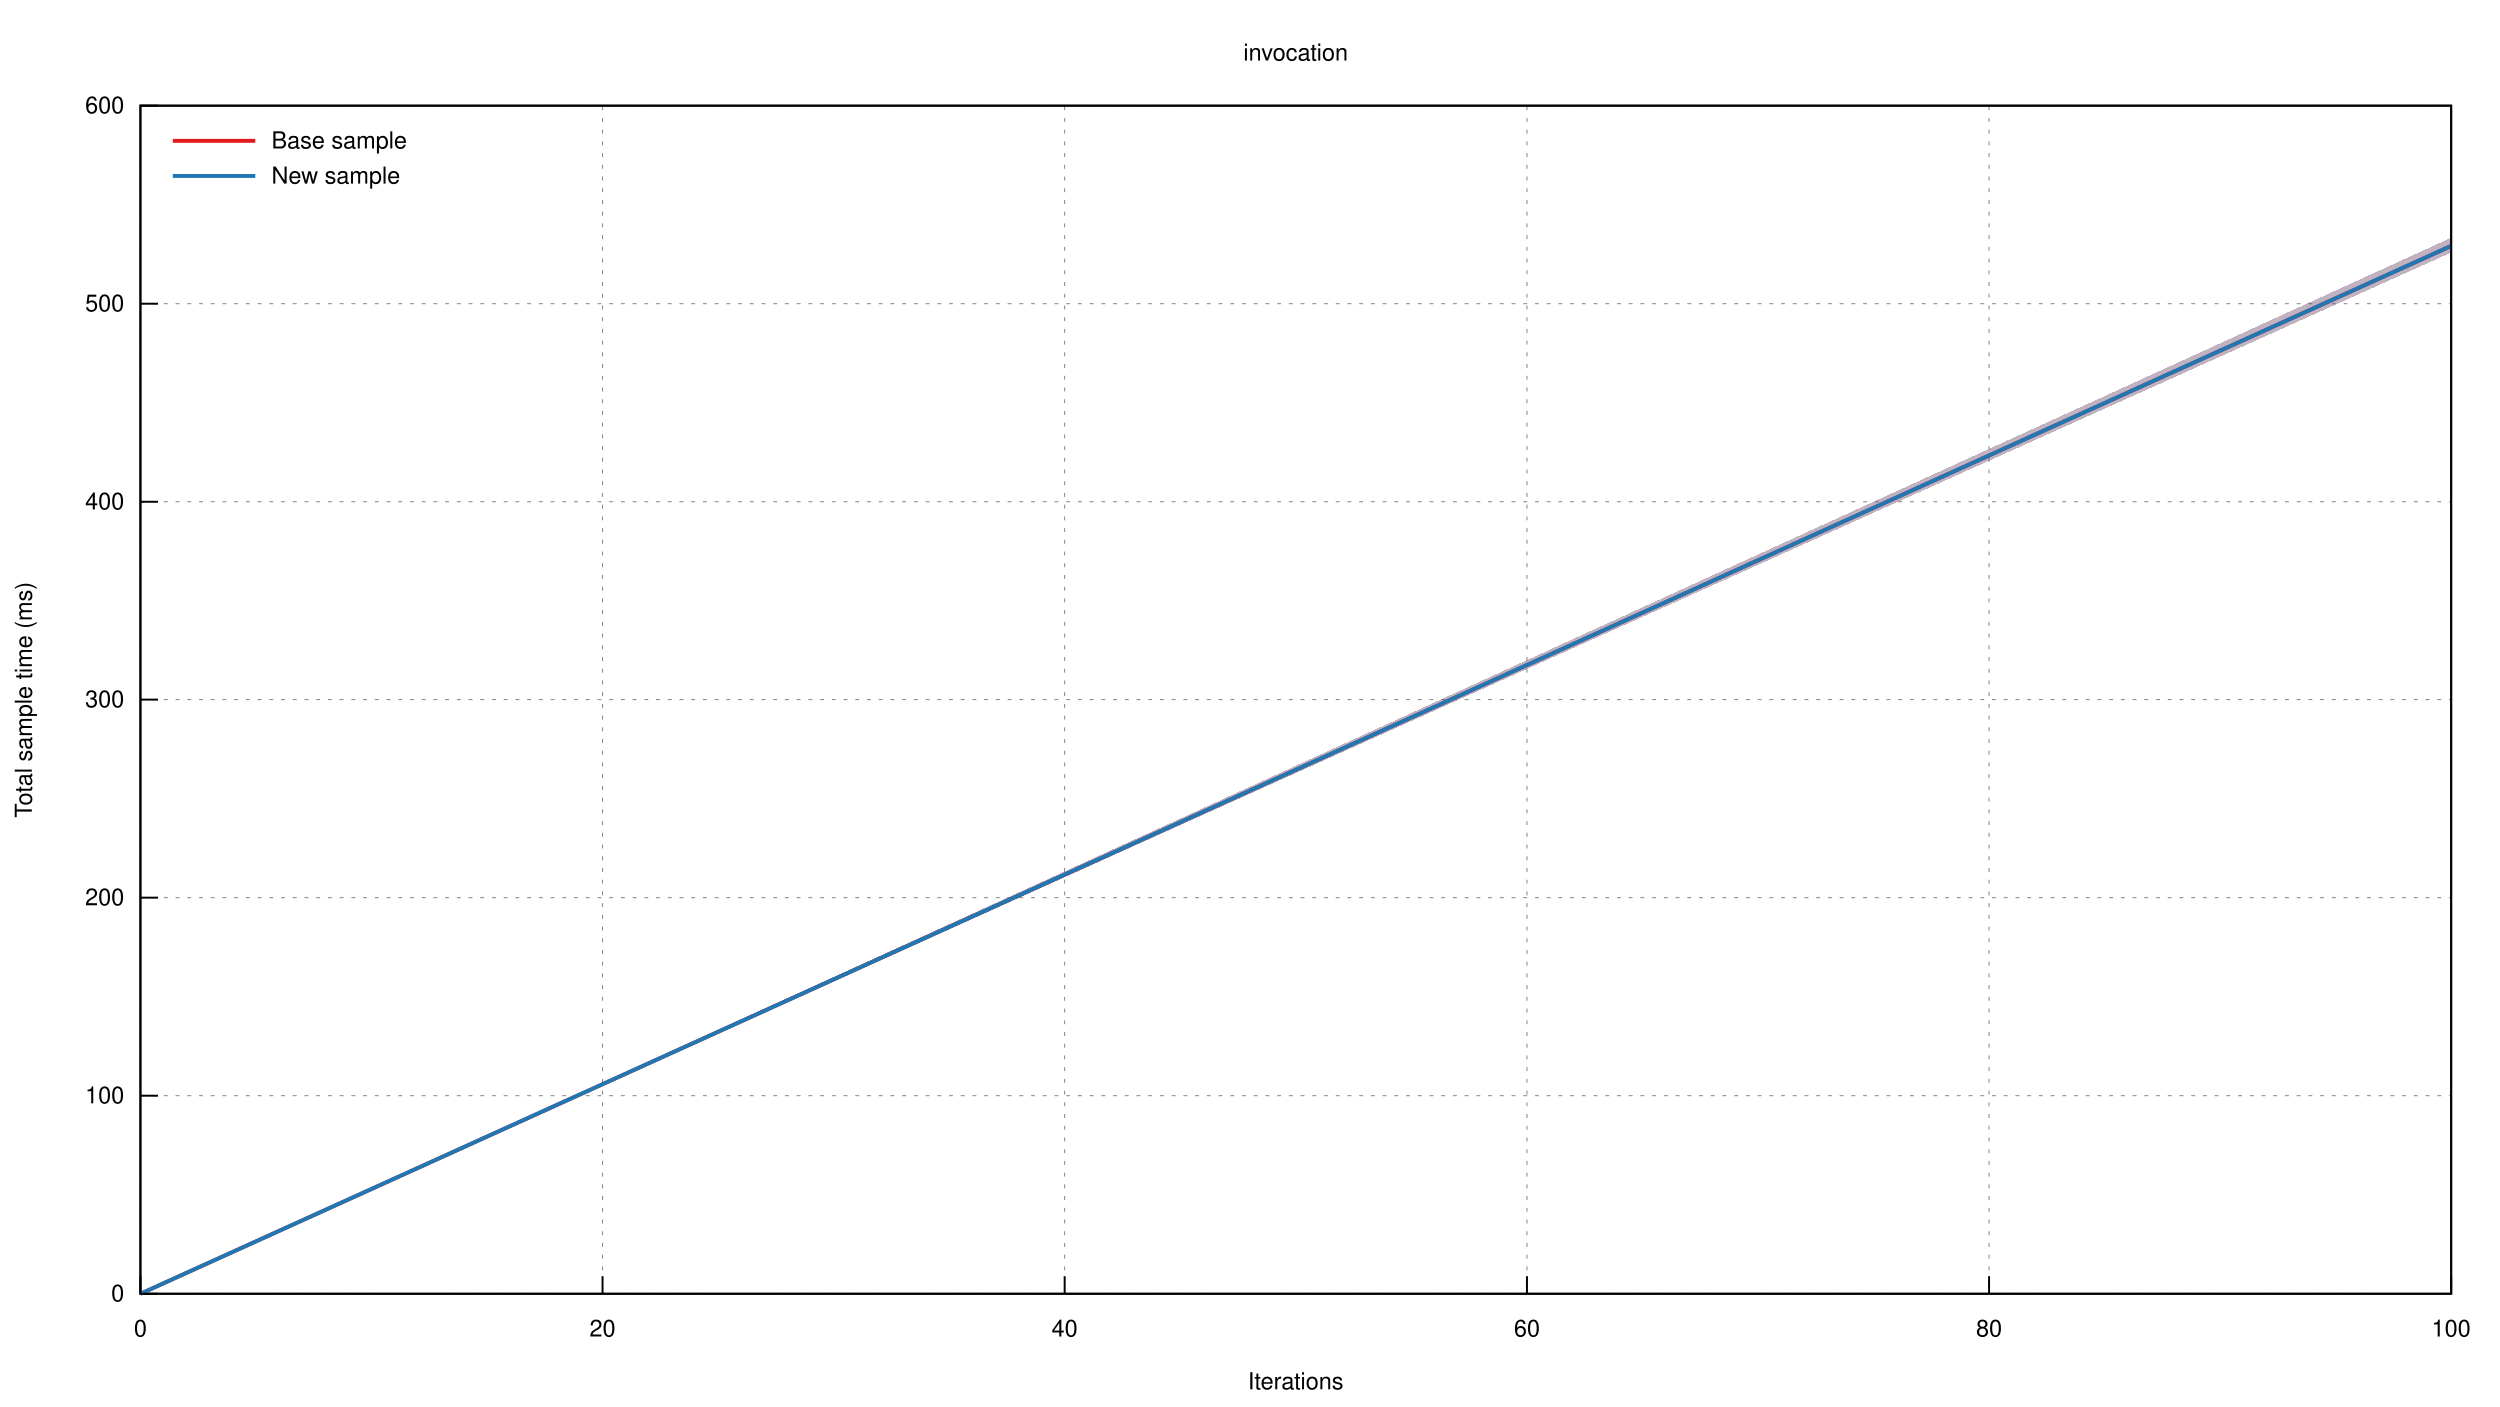
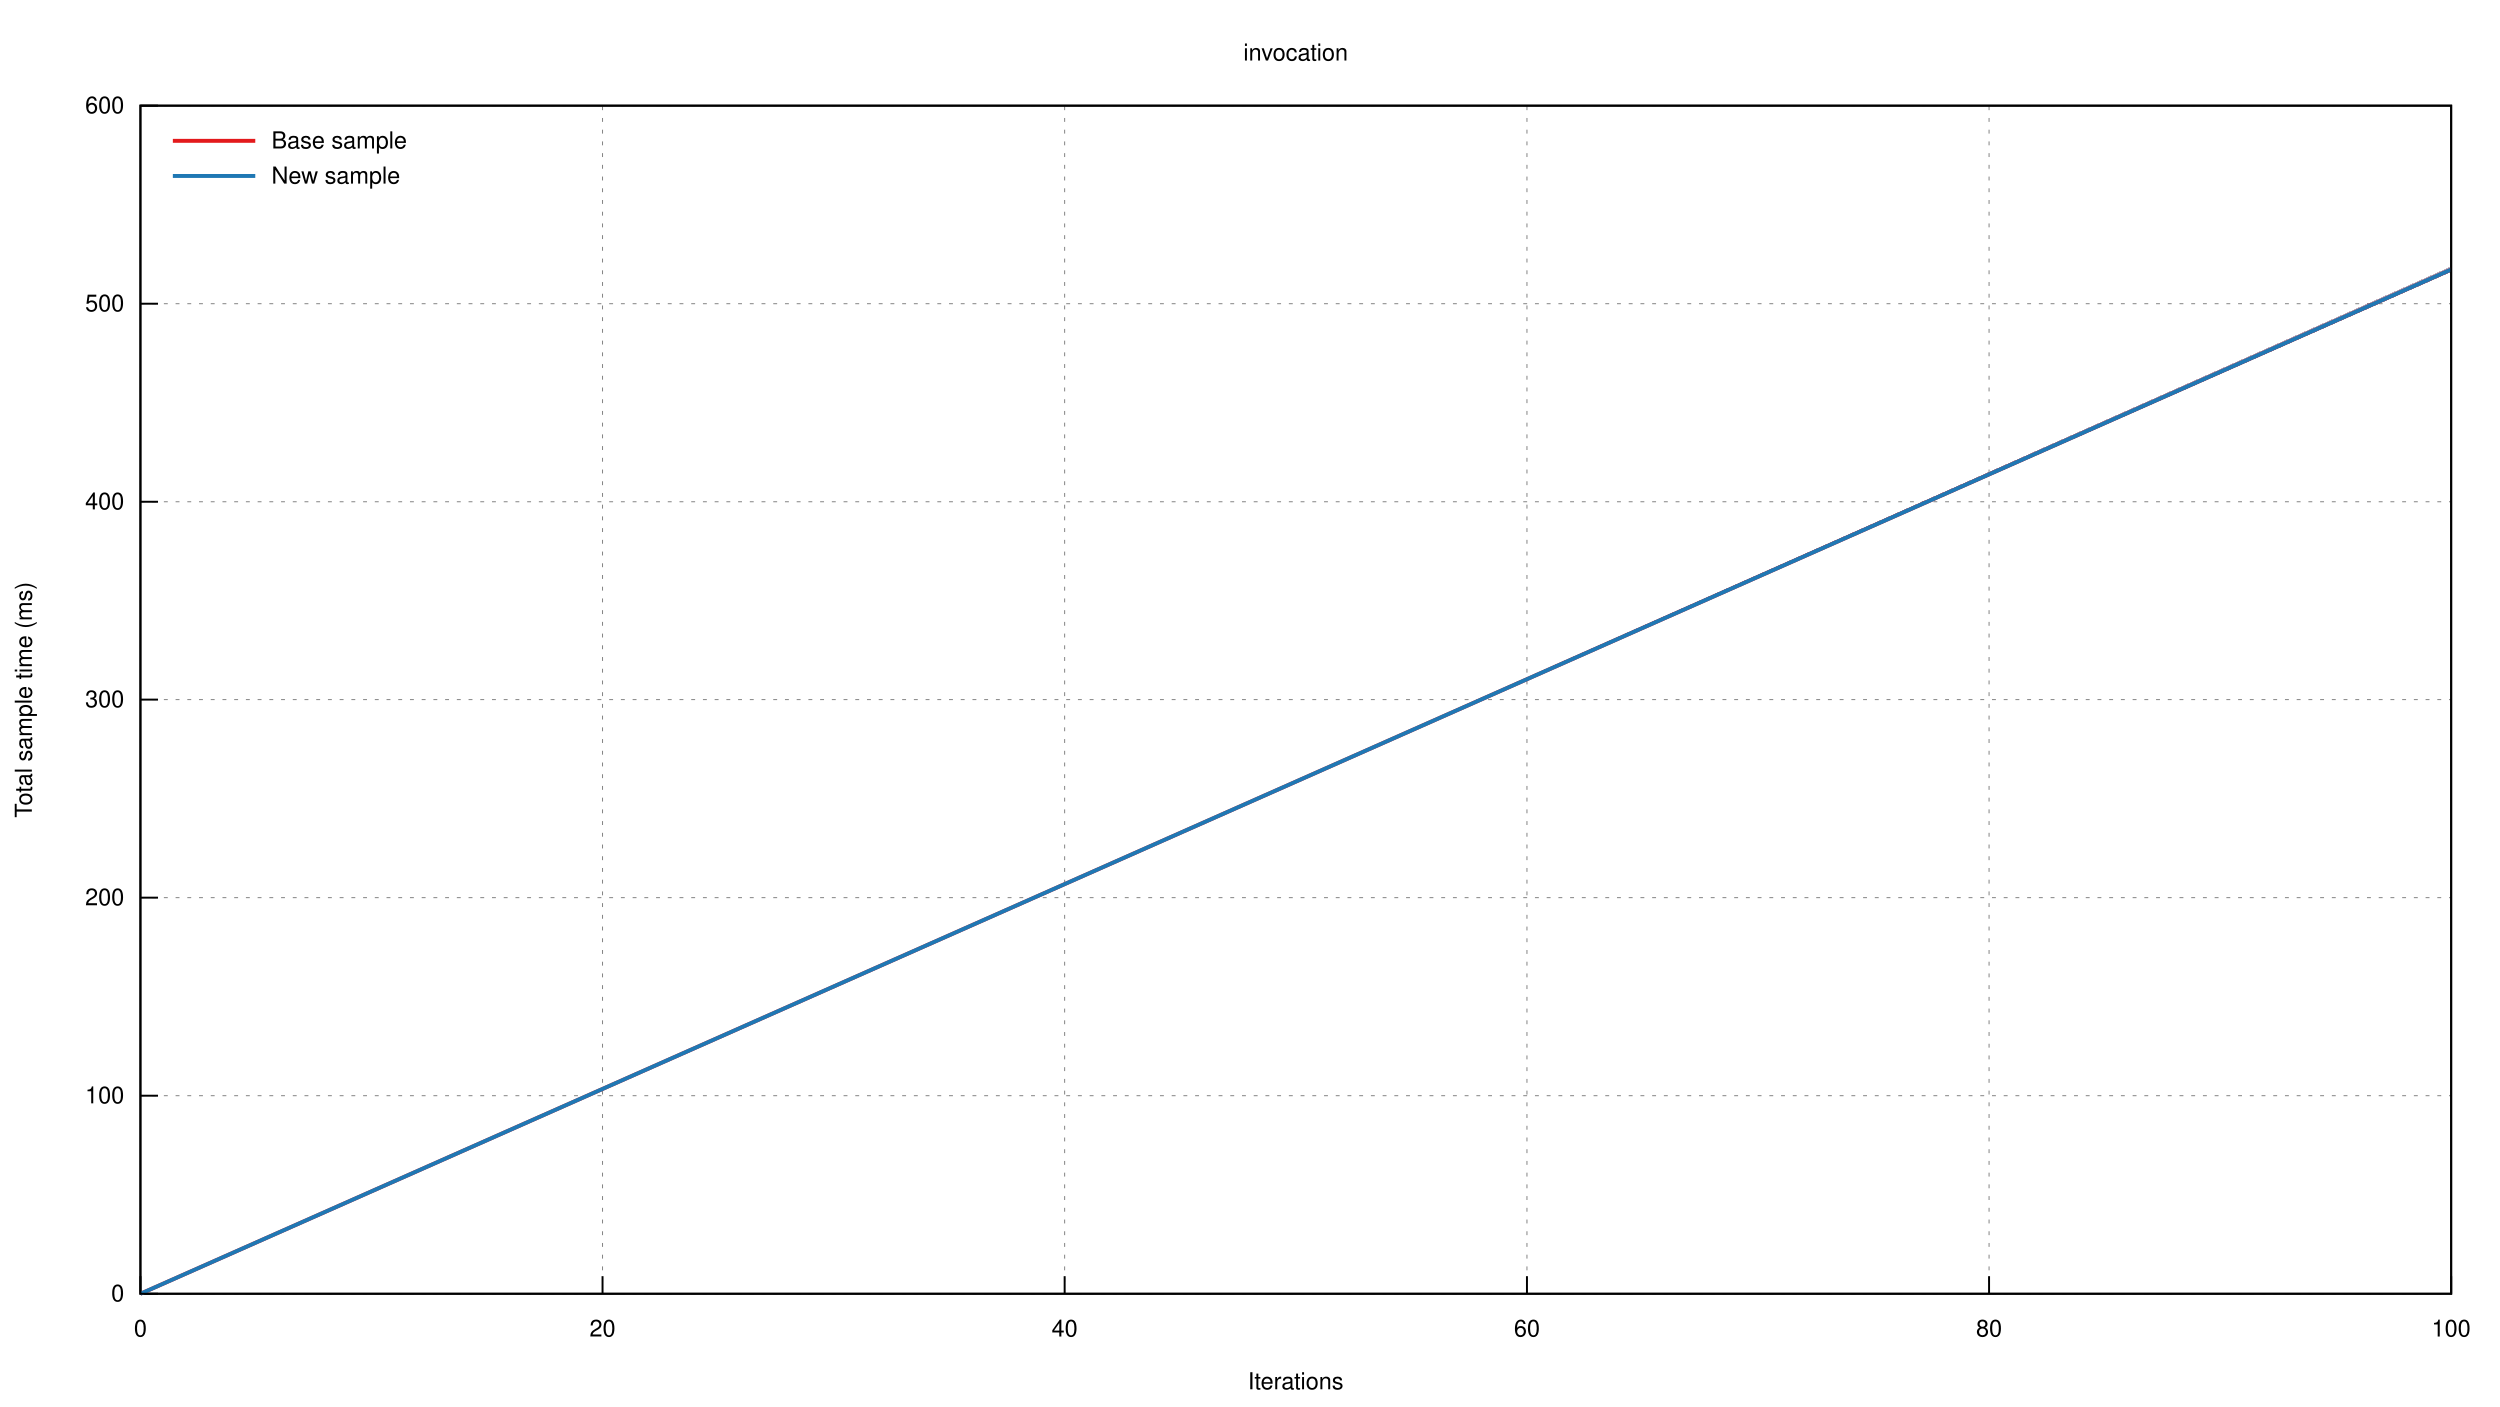
<svg xmlns="http://www.w3.org/2000/svg" xmlns:xlink="http://www.w3.org/1999/xlink" viewBox="0 0 1280 720">
  <g id="gnuplot_canvas">
    <rect x="0" y="0" width="1280" height="720" fill="none" />
    <defs>
      <circle id="gpDot" r="0.5" stroke-width="0.5" stroke="currentColor" />
      <path id="gpPt0" stroke-width="0.222" stroke="currentColor" d="M-1,0 h2 M0,-1 v2" />
      <path id="gpPt1" stroke-width="0.222" stroke="currentColor" d="M-1,-1 L1,1 M1,-1 L-1,1" />
      <path id="gpPt2" stroke-width="0.222" stroke="currentColor" d="M-1,0 L1,0 M0,-1 L0,1 M-1,-1 L1,1 M-1,1 L1,-1" />
      <rect id="gpPt3" stroke-width="0.222" stroke="currentColor" x="-1" y="-1" width="2" height="2" />
      <rect id="gpPt4" stroke-width="0.222" stroke="currentColor" fill="currentColor" x="-1" y="-1" width="2" height="2" />
      <circle id="gpPt5" stroke-width="0.222" stroke="currentColor" cx="0" cy="0" r="1" />
      <use xlink:href="#gpPt5" id="gpPt6" fill="currentColor" stroke="none" />
      <path id="gpPt7" stroke-width="0.222" stroke="currentColor" d="M0,-1.33 L-1.33,0.67 L1.33,0.67 z" />
      <use xlink:href="#gpPt7" id="gpPt8" fill="currentColor" stroke="none" />
      <use xlink:href="#gpPt7" id="gpPt9" stroke="currentColor" transform="rotate(180)" />
      <use xlink:href="#gpPt9" id="gpPt10" fill="currentColor" stroke="none" />
      <use xlink:href="#gpPt3" id="gpPt11" stroke="currentColor" transform="rotate(45)" />
      <use xlink:href="#gpPt11" id="gpPt12" fill="currentColor" stroke="none" />
      <path id="gpPt13" stroke-width="0.222" stroke="currentColor" d="M0,1.330 L1.265,0.411 L0.782,-1.067 L-0.782,-1.076 L-1.265,0.411 z" />
      <use xlink:href="#gpPt13" id="gpPt14" fill="currentColor" stroke="none" />
      <filter id="textbox" filterUnits="objectBoundingBox" x="0" y="0" height="1" width="1">
        <feFlood flood-color="white" flood-opacity="1" result="bgnd" />
        <feComposite in="SourceGraphic" in2="bgnd" operator="atop" />
      </filter>
      <filter id="greybox" filterUnits="objectBoundingBox" x="0" y="0" height="1" width="1">
        <feFlood flood-color="lightgrey" flood-opacity="1" result="grey" />
        <feComposite in="SourceGraphic" in2="grey" operator="atop" />
      </filter>
    </defs>
    <g fill="none" color="white" stroke="currentColor" stroke-width="1.00" stroke-linecap="butt" stroke-linejoin="miter">
</g>
    <g fill="none" color="black" stroke="currentColor" stroke-width="1.00" stroke-linecap="butt" stroke-linejoin="miter">
</g>
    <g fill="none" color="black" stroke="black" stroke-width="0.50" stroke-linecap="butt" stroke-linejoin="miter">
</g>
    <g fill="none" color="gray" stroke="currentColor" stroke-width="0.50" stroke-linecap="butt" stroke-linejoin="miter">
      <path stroke="gray" stroke-dasharray="2,4" class="gridline" d="M71.9,662.4 L1255.0,662.4  " />
    </g>
    <g fill="none" color="gray" stroke="gray" stroke-width="1.00" stroke-linecap="butt" stroke-linejoin="miter">
</g>
    <g fill="none" color="black" stroke="currentColor" stroke-width="1.00" stroke-linecap="butt" stroke-linejoin="miter">
      <path stroke="black" d="M71.9,662.4 L80.9,662.4  " />
      <g transform="translate(63.6,666.3)" stroke="none" fill="black" font-family="Helvetica" font-size="12.00" text-anchor="end">
        <text>
          <tspan font-family="Helvetica"> 0</tspan>
        </text>
      </g>
    </g>
    <g fill="none" color="black" stroke="currentColor" stroke-width="1.00" stroke-linecap="butt" stroke-linejoin="miter">
</g>
    <g fill="none" color="black" stroke="black" stroke-width="0.50" stroke-linecap="butt" stroke-linejoin="miter">
</g>
    <g fill="none" color="gray" stroke="currentColor" stroke-width="0.50" stroke-linecap="butt" stroke-linejoin="miter">
      <path stroke="gray" stroke-dasharray="2,4" class="gridline" d="M71.9,561.0 L1255.0,561.0  " />
    </g>
    <g fill="none" color="gray" stroke="gray" stroke-width="1.00" stroke-linecap="butt" stroke-linejoin="miter">
</g>
    <g fill="none" color="black" stroke="currentColor" stroke-width="1.00" stroke-linecap="butt" stroke-linejoin="miter">
      <path stroke="black" d="M71.9,561.0 L80.9,561.0  " />
      <g transform="translate(63.6,564.9)" stroke="none" fill="black" font-family="Helvetica" font-size="12.00" text-anchor="end">
        <text>
          <tspan font-family="Helvetica"> 100</tspan>
        </text>
      </g>
    </g>
    <g fill="none" color="black" stroke="currentColor" stroke-width="1.00" stroke-linecap="butt" stroke-linejoin="miter">
</g>
    <g fill="none" color="black" stroke="black" stroke-width="0.50" stroke-linecap="butt" stroke-linejoin="miter">
</g>
    <g fill="none" color="gray" stroke="currentColor" stroke-width="0.50" stroke-linecap="butt" stroke-linejoin="miter">
      <path stroke="gray" stroke-dasharray="2,4" class="gridline" d="M71.9,459.6 L1255.0,459.6  " />
    </g>
    <g fill="none" color="gray" stroke="gray" stroke-width="1.00" stroke-linecap="butt" stroke-linejoin="miter">
</g>
    <g fill="none" color="black" stroke="currentColor" stroke-width="1.00" stroke-linecap="butt" stroke-linejoin="miter">
      <path stroke="black" d="M71.9,459.6 L80.9,459.6  " />
      <g transform="translate(63.6,463.5)" stroke="none" fill="black" font-family="Helvetica" font-size="12.00" text-anchor="end">
        <text>
          <tspan font-family="Helvetica"> 200</tspan>
        </text>
      </g>
    </g>
    <g fill="none" color="black" stroke="currentColor" stroke-width="1.00" stroke-linecap="butt" stroke-linejoin="miter">
</g>
    <g fill="none" color="black" stroke="black" stroke-width="0.50" stroke-linecap="butt" stroke-linejoin="miter">
</g>
    <g fill="none" color="gray" stroke="currentColor" stroke-width="0.50" stroke-linecap="butt" stroke-linejoin="miter">
      <path stroke="gray" stroke-dasharray="2,4" class="gridline" d="M71.9,358.2 L1255.0,358.2  " />
    </g>
    <g fill="none" color="gray" stroke="gray" stroke-width="1.00" stroke-linecap="butt" stroke-linejoin="miter">
</g>
    <g fill="none" color="black" stroke="currentColor" stroke-width="1.00" stroke-linecap="butt" stroke-linejoin="miter">
      <path stroke="black" d="M71.9,358.2 L80.9,358.2  " />
      <g transform="translate(63.6,362.1)" stroke="none" fill="black" font-family="Helvetica" font-size="12.00" text-anchor="end">
        <text>
          <tspan font-family="Helvetica"> 300</tspan>
        </text>
      </g>
    </g>
    <g fill="none" color="black" stroke="currentColor" stroke-width="1.00" stroke-linecap="butt" stroke-linejoin="miter">
</g>
    <g fill="none" color="black" stroke="black" stroke-width="0.50" stroke-linecap="butt" stroke-linejoin="miter">
</g>
    <g fill="none" color="gray" stroke="currentColor" stroke-width="0.50" stroke-linecap="butt" stroke-linejoin="miter">
      <path stroke="gray" stroke-dasharray="2,4" class="gridline" d="M71.9,256.9 L1255.0,256.9  " />
    </g>
    <g fill="none" color="gray" stroke="gray" stroke-width="1.00" stroke-linecap="butt" stroke-linejoin="miter">
</g>
    <g fill="none" color="black" stroke="currentColor" stroke-width="1.00" stroke-linecap="butt" stroke-linejoin="miter">
      <path stroke="black" d="M71.9,256.9 L80.9,256.9  " />
      <g transform="translate(63.6,260.8)" stroke="none" fill="black" font-family="Helvetica" font-size="12.00" text-anchor="end">
        <text>
          <tspan font-family="Helvetica"> 400</tspan>
        </text>
      </g>
    </g>
    <g fill="none" color="black" stroke="currentColor" stroke-width="1.00" stroke-linecap="butt" stroke-linejoin="miter">
</g>
    <g fill="none" color="black" stroke="black" stroke-width="0.50" stroke-linecap="butt" stroke-linejoin="miter">
</g>
    <g fill="none" color="gray" stroke="currentColor" stroke-width="0.50" stroke-linecap="butt" stroke-linejoin="miter">
      <path stroke="gray" stroke-dasharray="2,4" class="gridline" d="M71.9,155.5 L1255.0,155.5  " />
    </g>
    <g fill="none" color="gray" stroke="gray" stroke-width="1.00" stroke-linecap="butt" stroke-linejoin="miter">
</g>
    <g fill="none" color="black" stroke="currentColor" stroke-width="1.00" stroke-linecap="butt" stroke-linejoin="miter">
      <path stroke="black" d="M71.9,155.5 L80.9,155.5  " />
      <g transform="translate(63.6,159.4)" stroke="none" fill="black" font-family="Helvetica" font-size="12.00" text-anchor="end">
        <text>
          <tspan font-family="Helvetica"> 500</tspan>
        </text>
      </g>
    </g>
    <g fill="none" color="black" stroke="currentColor" stroke-width="1.00" stroke-linecap="butt" stroke-linejoin="miter">
</g>
    <g fill="none" color="black" stroke="black" stroke-width="0.50" stroke-linecap="butt" stroke-linejoin="miter">
</g>
    <g fill="none" color="gray" stroke="currentColor" stroke-width="0.50" stroke-linecap="butt" stroke-linejoin="miter">
      <path stroke="gray" stroke-dasharray="2,4" class="gridline" d="M71.9,54.1 L1255.0,54.1  " />
    </g>
    <g fill="none" color="gray" stroke="gray" stroke-width="1.00" stroke-linecap="butt" stroke-linejoin="miter">
</g>
    <g fill="none" color="black" stroke="currentColor" stroke-width="1.00" stroke-linecap="butt" stroke-linejoin="miter">
      <path stroke="black" d="M71.9,54.1 L80.9,54.1  " />
      <g transform="translate(63.6,58.0)" stroke="none" fill="black" font-family="Helvetica" font-size="12.00" text-anchor="end">
        <text>
          <tspan font-family="Helvetica"> 600</tspan>
        </text>
      </g>
    </g>
    <g fill="none" color="black" stroke="currentColor" stroke-width="1.00" stroke-linecap="butt" stroke-linejoin="miter">
</g>
    <g fill="none" color="black" stroke="black" stroke-width="0.50" stroke-linecap="butt" stroke-linejoin="miter">
</g>
    <g fill="none" color="gray" stroke="currentColor" stroke-width="0.50" stroke-linecap="butt" stroke-linejoin="miter">
      <path stroke="gray" stroke-dasharray="2,4" class="gridline" d="M71.9,662.4 L71.9,54.1  " />
    </g>
    <g fill="none" color="gray" stroke="gray" stroke-width="1.00" stroke-linecap="butt" stroke-linejoin="miter">
</g>
    <g fill="none" color="black" stroke="currentColor" stroke-width="1.00" stroke-linecap="butt" stroke-linejoin="miter">
      <path stroke="black" d="M71.9,662.4 L71.9,653.4  " />
      <g transform="translate(71.9,684.3)" stroke="none" fill="black" font-family="Helvetica" font-size="12.00" text-anchor="middle">
        <text>
          <tspan font-family="Helvetica"> 0</tspan>
        </text>
      </g>
    </g>
    <g fill="none" color="black" stroke="currentColor" stroke-width="1.00" stroke-linecap="butt" stroke-linejoin="miter">
</g>
    <g fill="none" color="black" stroke="black" stroke-width="0.50" stroke-linecap="butt" stroke-linejoin="miter">
</g>
    <g fill="none" color="gray" stroke="currentColor" stroke-width="0.50" stroke-linecap="butt" stroke-linejoin="miter">
      <path stroke="gray" stroke-dasharray="2,4" class="gridline" d="M308.5,662.4 L308.5,54.1  " />
    </g>
    <g fill="none" color="gray" stroke="gray" stroke-width="1.00" stroke-linecap="butt" stroke-linejoin="miter">
</g>
    <g fill="none" color="black" stroke="currentColor" stroke-width="1.00" stroke-linecap="butt" stroke-linejoin="miter">
      <path stroke="black" d="M308.5,662.4 L308.5,653.4  " />
      <g transform="translate(308.5,684.3)" stroke="none" fill="black" font-family="Helvetica" font-size="12.00" text-anchor="middle">
        <text>
          <tspan font-family="Helvetica"> 20</tspan>
        </text>
      </g>
    </g>
    <g fill="none" color="black" stroke="currentColor" stroke-width="1.00" stroke-linecap="butt" stroke-linejoin="miter">
</g>
    <g fill="none" color="black" stroke="black" stroke-width="0.50" stroke-linecap="butt" stroke-linejoin="miter">
</g>
    <g fill="none" color="gray" stroke="currentColor" stroke-width="0.50" stroke-linecap="butt" stroke-linejoin="miter">
      <path stroke="gray" stroke-dasharray="2,4" class="gridline" d="M545.1,662.4 L545.1,54.1  " />
    </g>
    <g fill="none" color="gray" stroke="gray" stroke-width="1.00" stroke-linecap="butt" stroke-linejoin="miter">
</g>
    <g fill="none" color="black" stroke="currentColor" stroke-width="1.00" stroke-linecap="butt" stroke-linejoin="miter">
      <path stroke="black" d="M545.1,662.4 L545.1,653.4  " />
      <g transform="translate(545.1,684.3)" stroke="none" fill="black" font-family="Helvetica" font-size="12.00" text-anchor="middle">
        <text>
          <tspan font-family="Helvetica"> 40</tspan>
        </text>
      </g>
    </g>
    <g fill="none" color="black" stroke="currentColor" stroke-width="1.00" stroke-linecap="butt" stroke-linejoin="miter">
</g>
    <g fill="none" color="black" stroke="black" stroke-width="0.50" stroke-linecap="butt" stroke-linejoin="miter">
</g>
    <g fill="none" color="gray" stroke="currentColor" stroke-width="0.50" stroke-linecap="butt" stroke-linejoin="miter">
      <path stroke="gray" stroke-dasharray="2,4" class="gridline" d="M781.8,662.4 L781.8,54.1  " />
    </g>
    <g fill="none" color="gray" stroke="gray" stroke-width="1.00" stroke-linecap="butt" stroke-linejoin="miter">
</g>
    <g fill="none" color="black" stroke="currentColor" stroke-width="1.00" stroke-linecap="butt" stroke-linejoin="miter">
      <path stroke="black" d="M781.8,662.4 L781.8,653.4  " />
      <g transform="translate(781.8,684.3)" stroke="none" fill="black" font-family="Helvetica" font-size="12.00" text-anchor="middle">
        <text>
          <tspan font-family="Helvetica"> 60</tspan>
        </text>
      </g>
    </g>
    <g fill="none" color="black" stroke="currentColor" stroke-width="1.00" stroke-linecap="butt" stroke-linejoin="miter">
</g>
    <g fill="none" color="black" stroke="black" stroke-width="0.50" stroke-linecap="butt" stroke-linejoin="miter">
</g>
    <g fill="none" color="gray" stroke="currentColor" stroke-width="0.50" stroke-linecap="butt" stroke-linejoin="miter">
      <path stroke="gray" stroke-dasharray="2,4" class="gridline" d="M1018.4,662.4 L1018.4,54.1  " />
    </g>
    <g fill="none" color="gray" stroke="gray" stroke-width="1.00" stroke-linecap="butt" stroke-linejoin="miter">
</g>
    <g fill="none" color="black" stroke="currentColor" stroke-width="1.00" stroke-linecap="butt" stroke-linejoin="miter">
      <path stroke="black" d="M1018.4,662.4 L1018.4,653.4  " />
      <g transform="translate(1018.4,684.3)" stroke="none" fill="black" font-family="Helvetica" font-size="12.00" text-anchor="middle">
        <text>
          <tspan font-family="Helvetica"> 80</tspan>
        </text>
      </g>
    </g>
    <g fill="none" color="black" stroke="currentColor" stroke-width="1.00" stroke-linecap="butt" stroke-linejoin="miter">
</g>
    <g fill="none" color="black" stroke="black" stroke-width="0.50" stroke-linecap="butt" stroke-linejoin="miter">
</g>
    <g fill="none" color="gray" stroke="currentColor" stroke-width="0.50" stroke-linecap="butt" stroke-linejoin="miter">
      <path stroke="gray" stroke-dasharray="2,4" class="gridline" d="M1255.0,662.4 L1255.0,54.1  " />
    </g>
    <g fill="none" color="gray" stroke="gray" stroke-width="1.00" stroke-linecap="butt" stroke-linejoin="miter">
</g>
    <g fill="none" color="black" stroke="currentColor" stroke-width="1.00" stroke-linecap="butt" stroke-linejoin="miter">
      <path stroke="black" d="M1255.0,662.4 L1255.0,653.4  " />
      <g transform="translate(1255.0,684.3)" stroke="none" fill="black" font-family="Helvetica" font-size="12.00" text-anchor="middle">
        <text>
          <tspan font-family="Helvetica"> 100</tspan>
        </text>
      </g>
    </g>
    <g fill="none" color="black" stroke="currentColor" stroke-width="1.00" stroke-linecap="butt" stroke-linejoin="miter">
</g>
    <g fill="none" color="black" stroke="currentColor" stroke-width="1.00" stroke-linecap="butt" stroke-linejoin="miter">
      <path stroke="black" d="M71.9,54.1 L71.9,662.4 L1255.0,662.4 L1255.0,54.1 L71.9,54.1 Z  " />
    </g>
    <g fill="none" color="black" stroke="currentColor" stroke-width="1.00" stroke-linecap="butt" stroke-linejoin="miter">
      <g transform="translate(16.3,358.3) rotate(270)" stroke="none" fill="black" font-family="Helvetica" font-size="12.00" text-anchor="middle">
        <text>
          <tspan font-family="Helvetica">Total sample time (ms)</tspan>
        </text>
      </g>
    </g>
    <g fill="none" color="black" stroke="currentColor" stroke-width="1.00" stroke-linecap="butt" stroke-linejoin="miter">
      <g transform="translate(663.4,711.3)" stroke="none" fill="black" font-family="Helvetica" font-size="12.00" text-anchor="middle">
        <text>
          <tspan font-family="Helvetica">Iterations</tspan>
        </text>
      </g>
    </g>
    <g fill="none" color="black" stroke="currentColor" stroke-width="1.00" stroke-linecap="butt" stroke-linejoin="miter">
      <g transform="translate(663.4,31.0)" stroke="none" fill="black" font-family="Helvetica" font-size="12.00" text-anchor="middle">
        <text>
          <tspan font-family="Helvetica">invocation</tspan>
        </text>
      </g>
    </g>
    <g id="gnuplot_plot_1">
      <g fill="none" color="black" stroke="currentColor" stroke-width="1.00" stroke-linecap="butt" stroke-linejoin="miter">
        <g stroke="none" shape-rendering="crispEdges">
          <polygon fill="rgb(227,  26,  28)" fill-opacity="0.25" points="71.9,662.4 71.9,662.4 71.9,662.4 " />
-           <polygon fill="rgb(227,  26,  28)" fill-opacity="0.25" points="71.9,662.4 1255.0,129.3 1255.0,121.7 " />
+           <polygon fill="rgb(227,  26,  28)" fill-opacity="0.25" points="71.9,662.4 1255.0,139.3 1255.0,136.3 " />
        </g>
      </g>
    </g>
    <g id="gnuplot_plot_2">
      <g fill="none" color="black" stroke="currentColor" stroke-width="1.00" stroke-linecap="butt" stroke-linejoin="miter">
        <g stroke="none" shape-rendering="crispEdges">
          <polygon fill="rgb( 31, 120, 180)" fill-opacity="0.25" points="71.9,662.4 71.9,662.4 71.9,662.4 " />
-           <polygon fill="rgb( 31, 120, 180)" fill-opacity="0.25" points="71.9,662.4 1255.0,129.3 1255.0,121.7 " />
+           <polygon fill="rgb( 31, 120, 180)" fill-opacity="0.25" points="71.9,662.4 1255.0,139.3 1255.0,136.3 " />
        </g>
      </g>
    </g>
    <g id="gnuplot_plot_3">
      <g fill="none" color="white" stroke="rgb( 31, 120, 180)" stroke-width="2.00" stroke-linecap="butt" stroke-linejoin="miter">
</g>
      <g fill="none" color="black" stroke="currentColor" stroke-width="2.00" stroke-linecap="butt" stroke-linejoin="miter">
        <g transform="translate(139.0,76.0)" stroke="none" fill="black" font-family="Helvetica" font-size="12.00" text-anchor="start">
          <text>
            <tspan font-family="Helvetica">Base sample</tspan>
          </text>
        </g>
      </g>
      <g fill="none" color="black" stroke="currentColor" stroke-width="2.00" stroke-linecap="butt" stroke-linejoin="miter">
-         <path stroke="rgb(227,  26,  28)" d="M88.5,72.1 L130.7,72.1 M71.9,662.4 L1255.0,125.9  " />
+         <path stroke="rgb(227,  26,  28)" d="M88.5,72.1 L130.7,72.1 M71.9,662.4 L1255.0,138.0  " />
      </g>
    </g>
    <g id="gnuplot_plot_4">
      <g fill="none" color="black" stroke="currentColor" stroke-width="2.00" stroke-linecap="butt" stroke-linejoin="miter">
        <g transform="translate(139.0,94.0)" stroke="none" fill="black" font-family="Helvetica" font-size="12.00" text-anchor="start">
          <text>
            <tspan font-family="Helvetica">New sample</tspan>
          </text>
        </g>
      </g>
      <g fill="none" color="black" stroke="currentColor" stroke-width="2.00" stroke-linecap="butt" stroke-linejoin="miter">
-         <path stroke="rgb( 31, 120, 180)" d="M88.5,90.1 L130.7,90.1 M71.9,662.4 L1255.0,125.9  " />
+         <path stroke="rgb( 31, 120, 180)" d="M88.5,90.1 L130.7,90.1 M71.9,662.4 L1255.0,138.0  " />
      </g>
    </g>
    <g fill="none" color="black" stroke="currentColor" stroke-width="2.00" stroke-linecap="butt" stroke-linejoin="miter">
</g>
    <g fill="none" color="black" stroke="black" stroke-width="1.00" stroke-linecap="butt" stroke-linejoin="miter">
</g>
    <g fill="none" color="black" stroke="currentColor" stroke-width="1.00" stroke-linecap="butt" stroke-linejoin="miter">
      <path stroke="black" d="M71.9,54.1 L71.9,662.4 L1255.0,662.4 L1255.0,54.1 L71.9,54.1 Z  " />
    </g>
    <g fill="none" color="black" stroke="currentColor" stroke-width="1.00" stroke-linecap="butt" stroke-linejoin="miter">
</g>
  </g>
</svg>
